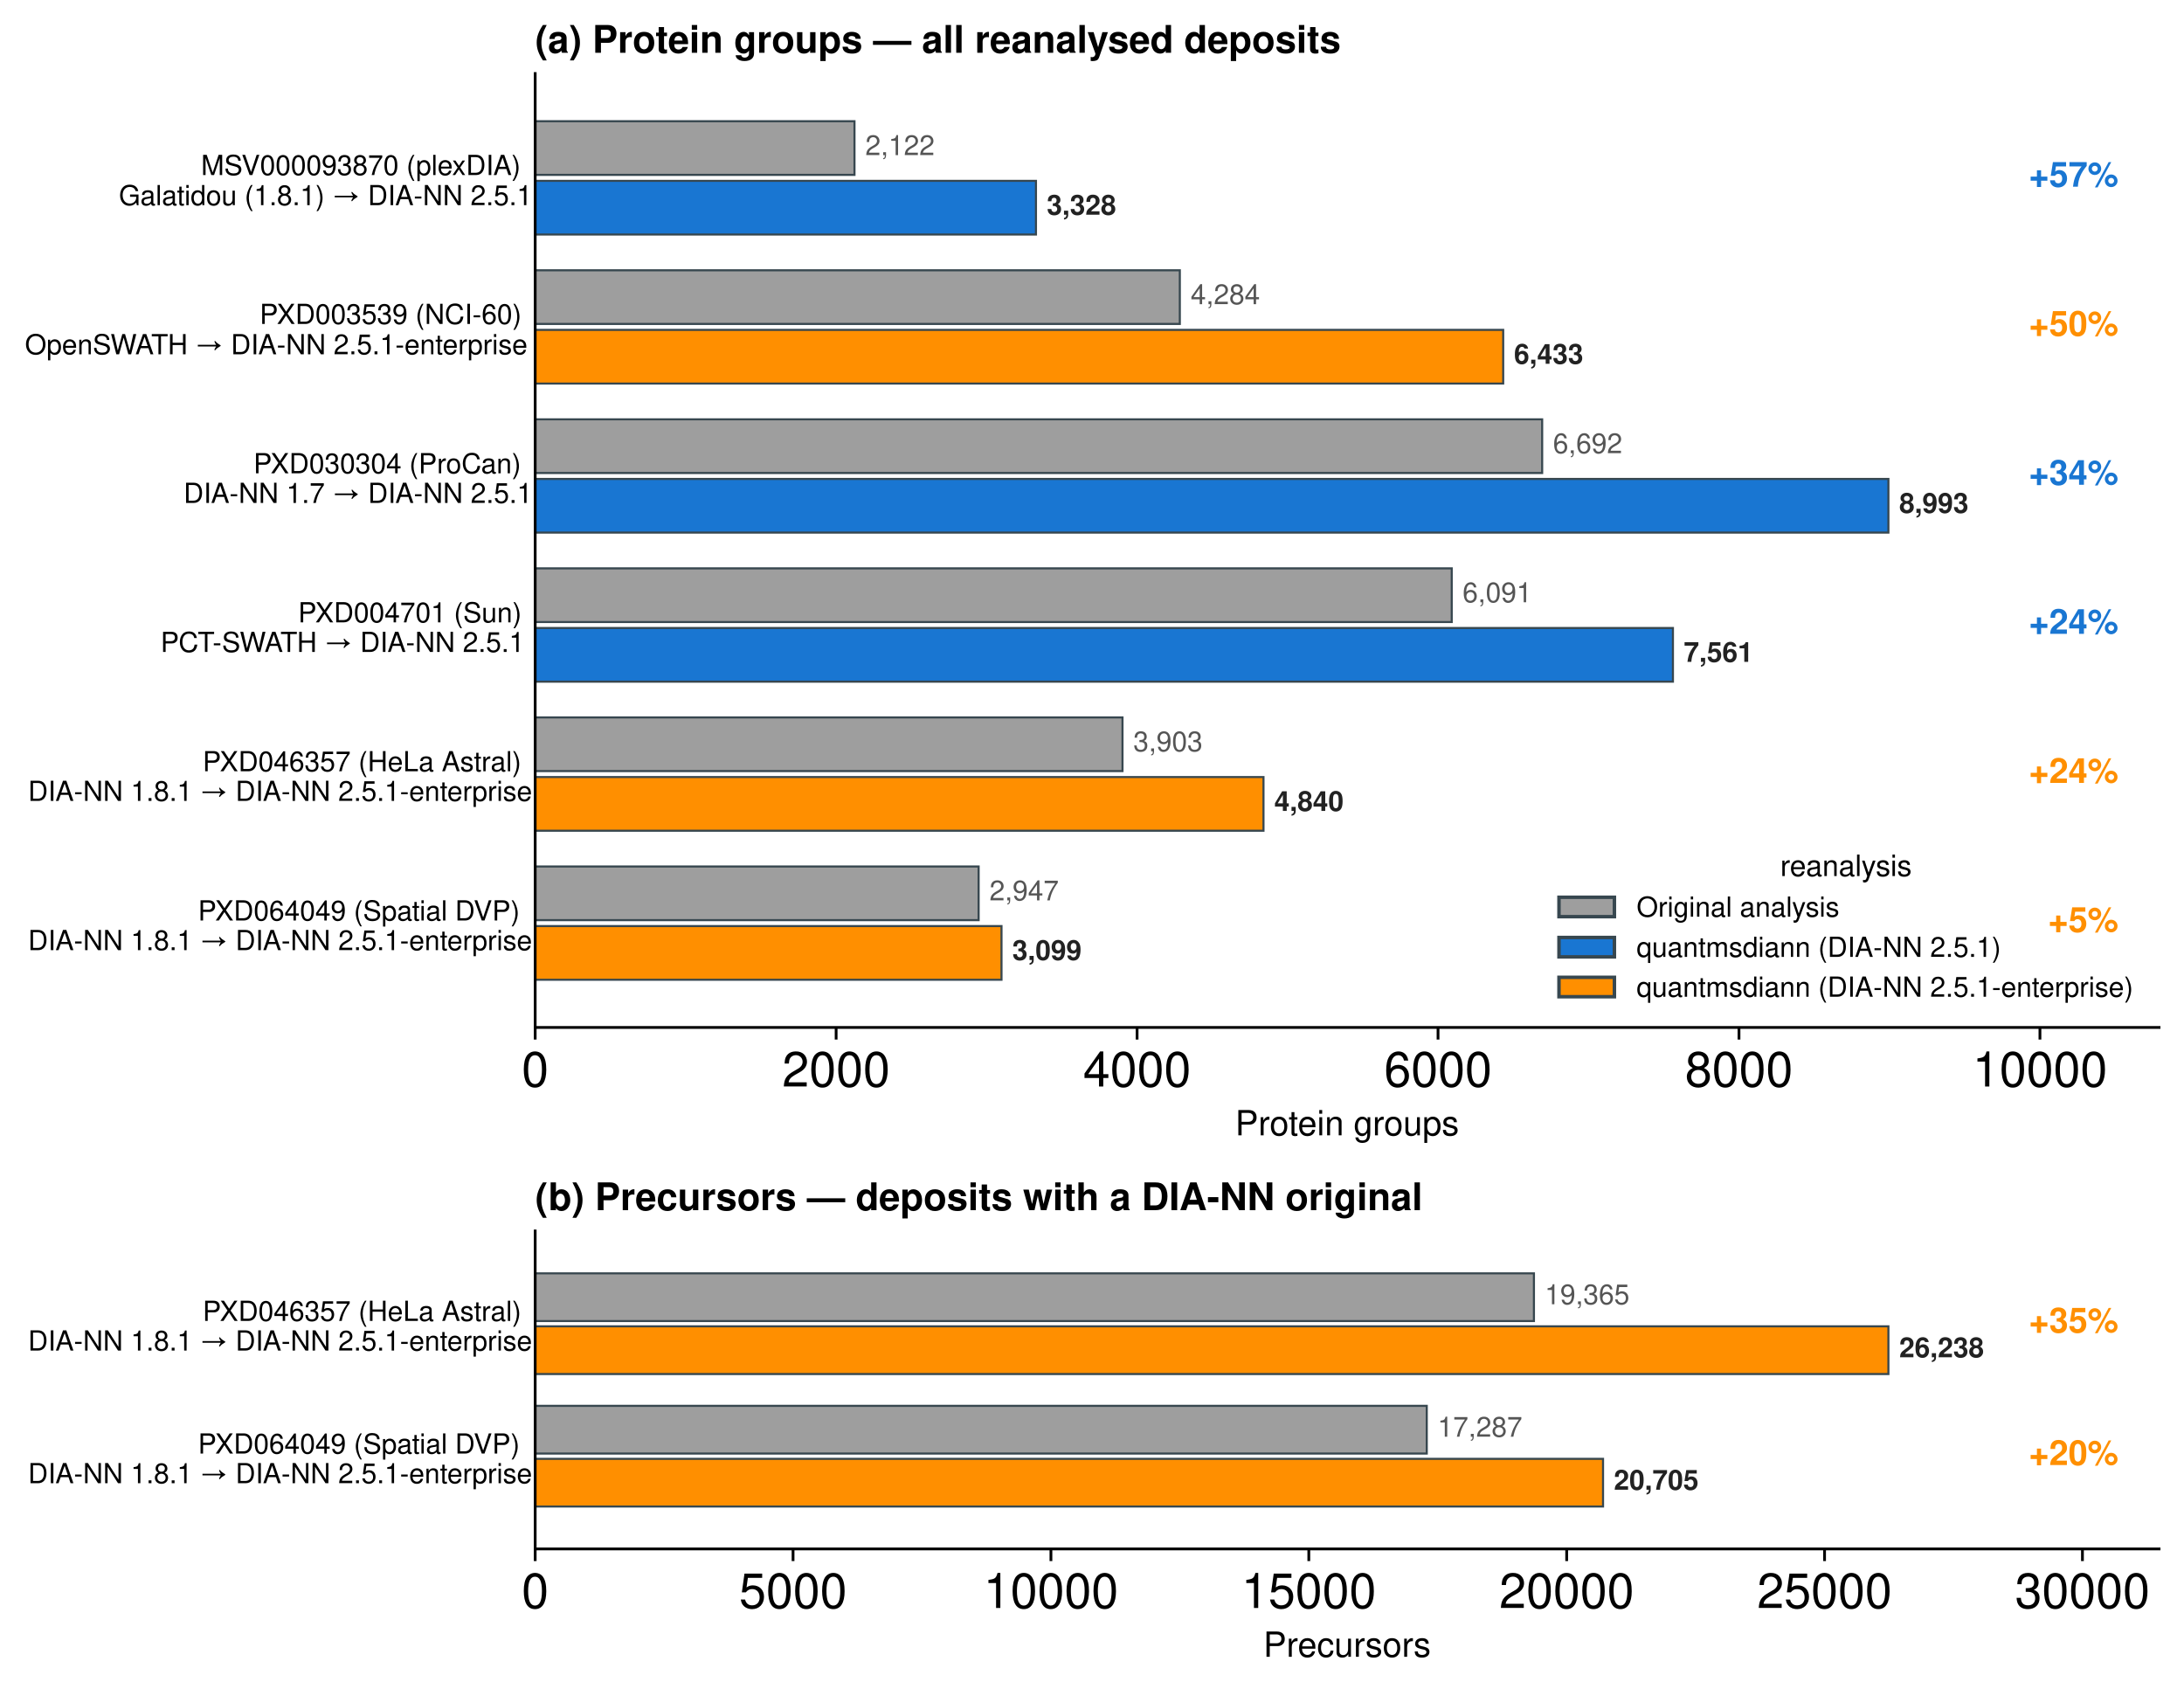
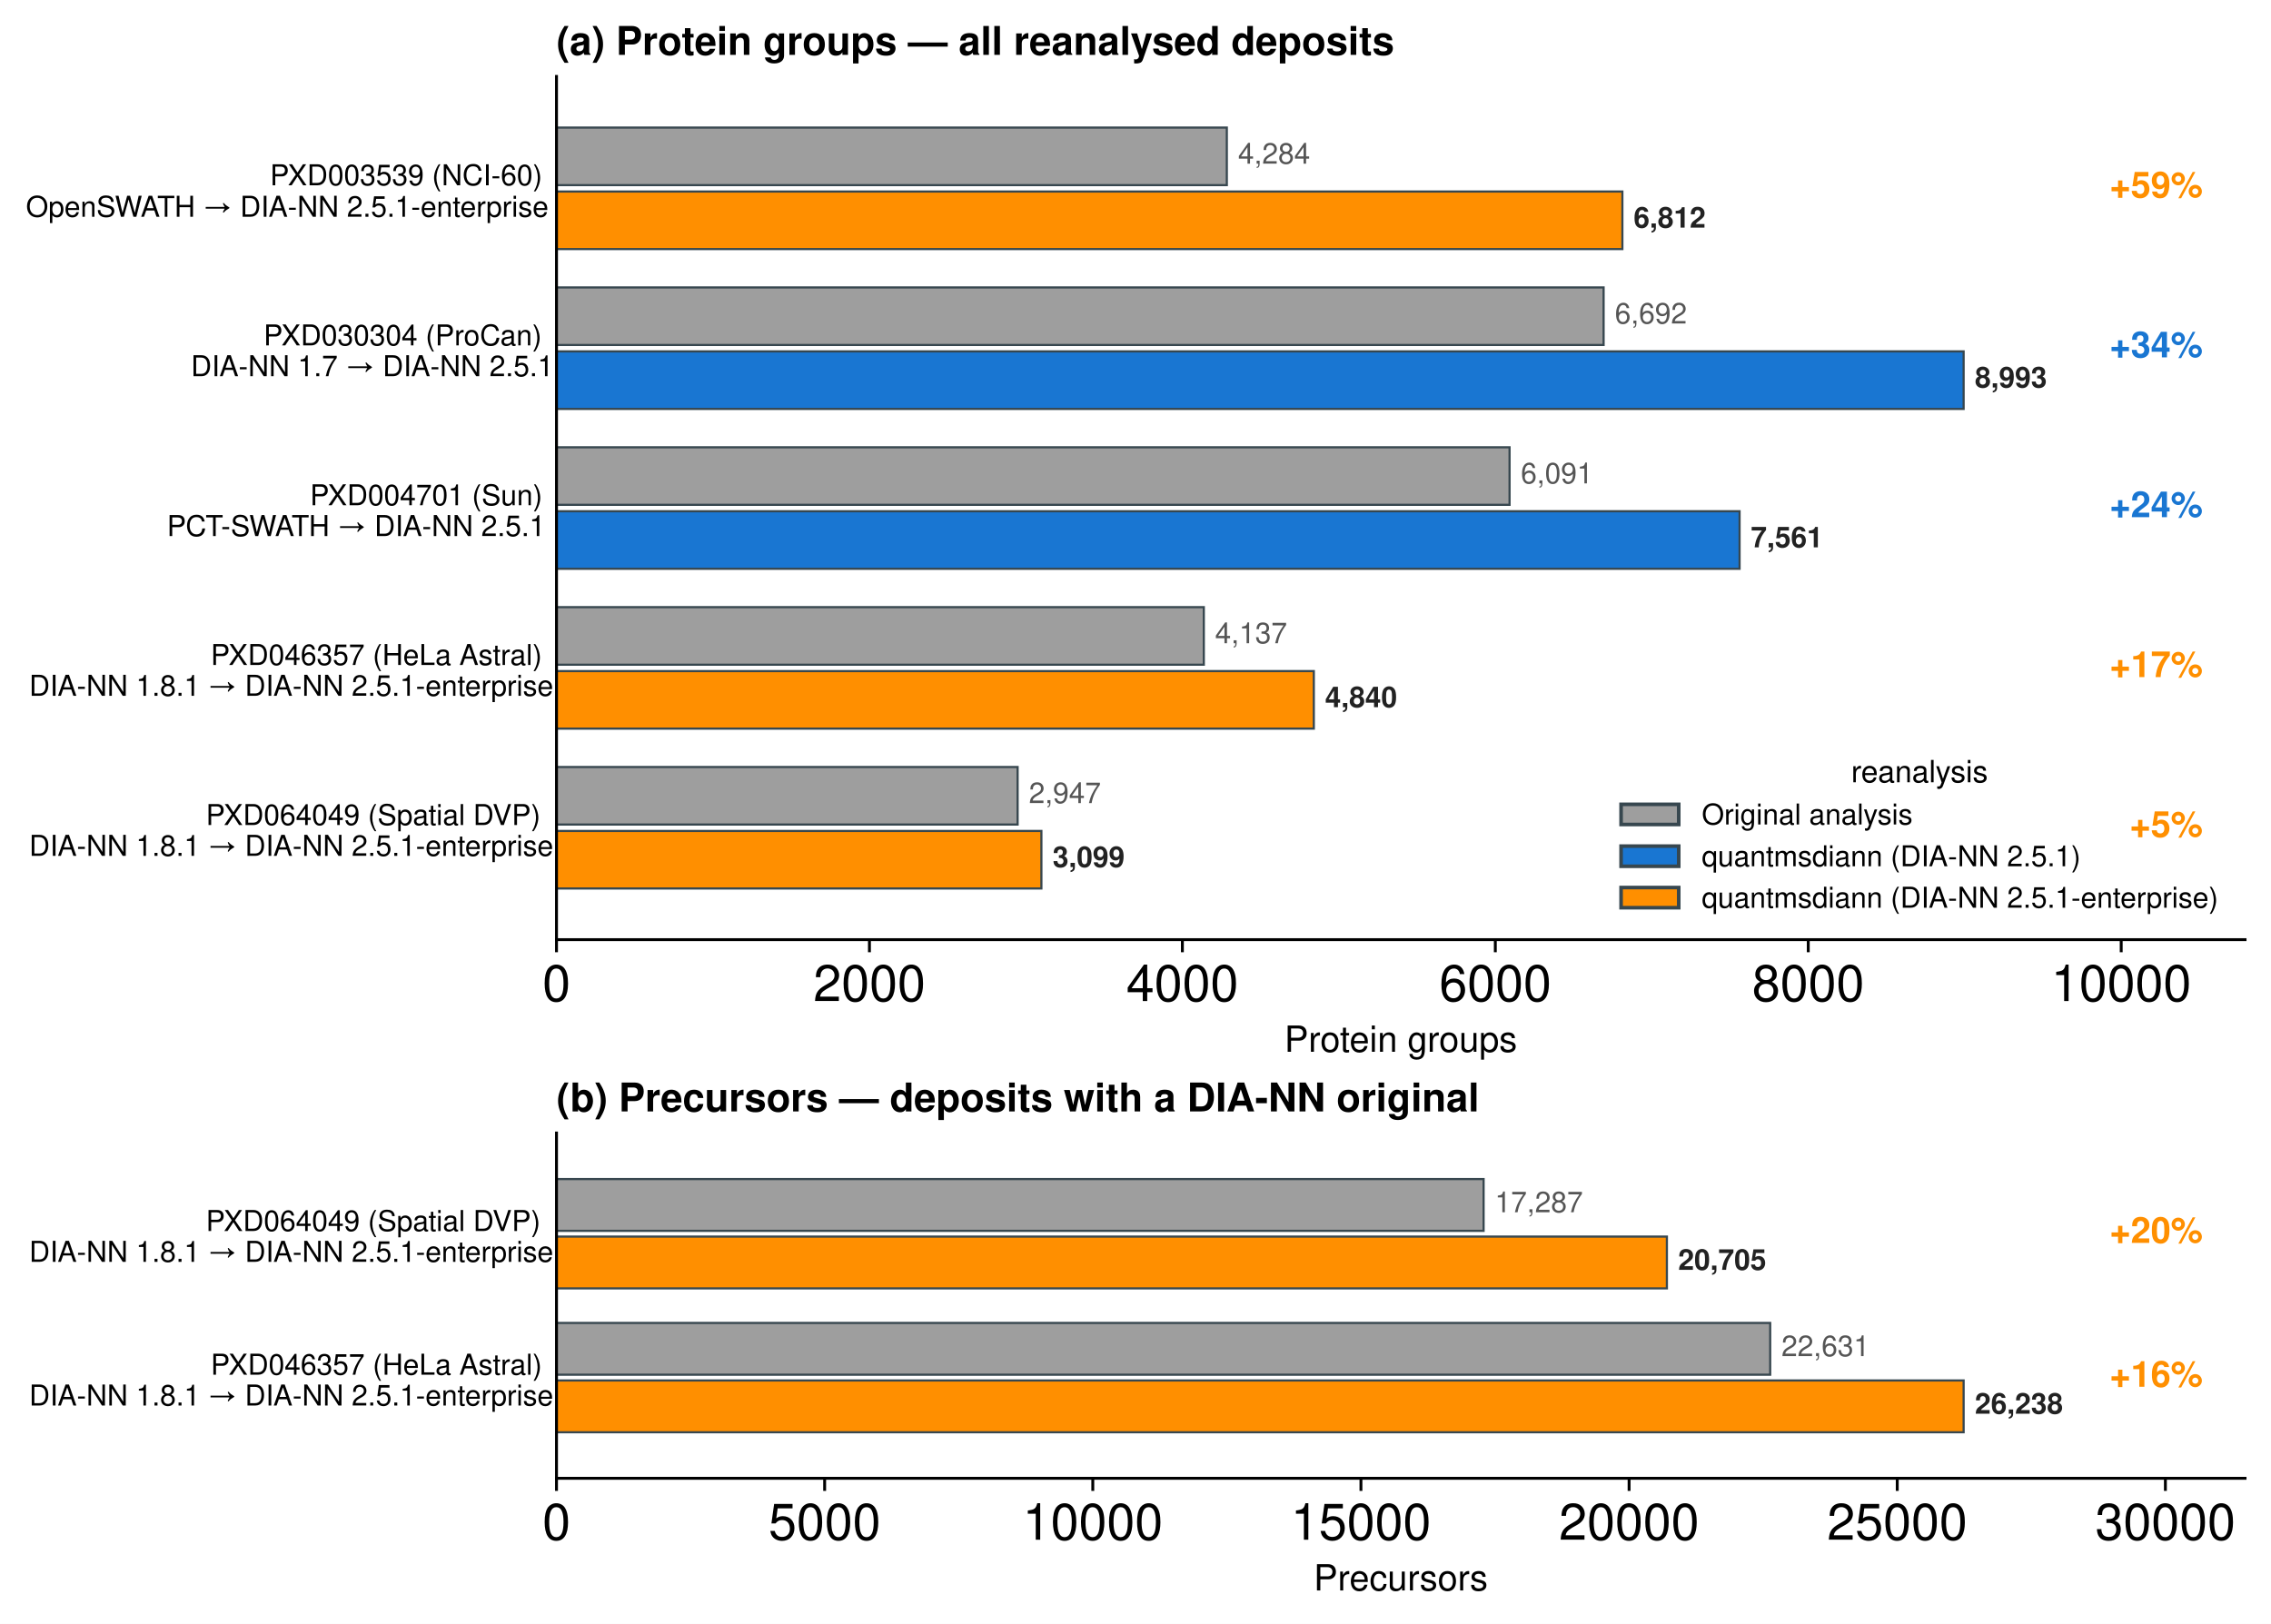
- <svg xmlns="http://www.w3.org/2000/svg" xmlns:xlink="http://www.w3.org/1999/xlink" width="630.395pt" height="487.418pt" viewBox="0 0 630.395 487.418" version="1.1">
+ <svg xmlns="http://www.w3.org/2000/svg" xmlns:xlink="http://www.w3.org/1999/xlink" width="630.395pt" height="450.827pt" viewBox="0 0 630.395 450.827" version="1.1">
  <defs>
    <style type="text/css">*{stroke-linejoin: round; stroke-linecap: butt}</style>
  </defs>
  <g id="figure_1">
    <g id="patch_1">
-       <path d="M 0 487.418  L 630.395 487.418  L 630.395 0  L 0 0  z " style="fill: #ffffff" />
+       <path d="M 0 450.827  L 630.395 450.827  L 630.395 0  L 0 0  z " style="fill: #ffffff" />
    </g>
    <g id="axes_1">
      <g id="patch_2">
-         <path d="M 154.475 296.508  L 623.195 296.508  L 623.195 21.22  L 154.475 21.22  z " style="fill: #ffffff" />
+         <path d="M 154.475 260.868  L 623.195 260.868  L 623.195 21.22  L 154.475 21.22  z " style="fill: #ffffff" />
      </g>
      <g id="matplotlib.axis_1">
        <g id="xtick_1">
          <g id="line2d_1">
            <defs>
-               <path id="m6a9d96b17f" d="M 0 0  L 0 3.5  " style="stroke: #000000; stroke-width: 0.8" />
+               <path id="m97f3259c94" d="M 0 0  L 0 3.5  " style="stroke: #000000; stroke-width: 0.8" />
            </defs>
            <g>
-               <use xlink:href="#m6a9d96b17f" x="154.475" y="296.508" style="stroke: #000000; stroke-width: 0.8" />
+               <use xlink:href="#m97f3259c94" x="154.475" y="260.868" style="stroke: #000000; stroke-width: 0.8" />
            </g>
          </g>
          <g id="text_1">
-             <text style="font-size: 14px; font-family: 'Helvetica', 'Arial', 'DejaVu Sans', sans-serif; text-anchor: middle" x="154.475" y="313.551" transform="rotate(-0 154.475 313.5508)">0</text>
+             <text style="font-size: 14px; font-family: 'Helvetica', 'Arial', 'DejaVu Sans', sans-serif; text-anchor: middle" x="154.475" y="277.911" transform="rotate(-0 154.475 277.9108)">0</text>
          </g>
        </g>
        <g id="xtick_2">
          <g id="line2d_2">
            <g>
-               <use xlink:href="#m6a9d96b17f" x="241.343" y="296.508" style="stroke: #000000; stroke-width: 0.8" />
+               <use xlink:href="#m97f3259c94" x="241.343" y="260.868" style="stroke: #000000; stroke-width: 0.8" />
            </g>
          </g>
          <g id="text_2">
-             <text style="font-size: 14px; font-family: 'Helvetica', 'Arial', 'DejaVu Sans', sans-serif; text-anchor: middle" x="241.343" y="313.551" transform="rotate(-0 241.3426 313.5508)">2000</text>
+             <text style="font-size: 14px; font-family: 'Helvetica', 'Arial', 'DejaVu Sans', sans-serif; text-anchor: middle" x="241.343" y="277.911" transform="rotate(-0 241.3426 277.9108)">2000</text>
          </g>
        </g>
        <g id="xtick_3">
          <g id="line2d_3">
            <g>
-               <use xlink:href="#m6a9d96b17f" x="328.21" y="296.508" style="stroke: #000000; stroke-width: 0.8" />
+               <use xlink:href="#m97f3259c94" x="328.21" y="260.868" style="stroke: #000000; stroke-width: 0.8" />
            </g>
          </g>
          <g id="text_3">
-             <text style="font-size: 14px; font-family: 'Helvetica', 'Arial', 'DejaVu Sans', sans-serif; text-anchor: middle" x="328.21" y="313.551" transform="rotate(-0 328.2101 313.5508)">4000</text>
+             <text style="font-size: 14px; font-family: 'Helvetica', 'Arial', 'DejaVu Sans', sans-serif; text-anchor: middle" x="328.21" y="277.911" transform="rotate(-0 328.2101 277.9108)">4000</text>
          </g>
        </g>
        <g id="xtick_4">
          <g id="line2d_4">
            <g>
-               <use xlink:href="#m6a9d96b17f" x="415.078" y="296.508" style="stroke: #000000; stroke-width: 0.8" />
+               <use xlink:href="#m97f3259c94" x="415.078" y="260.868" style="stroke: #000000; stroke-width: 0.8" />
            </g>
          </g>
          <g id="text_4">
-             <text style="font-size: 14px; font-family: 'Helvetica', 'Arial', 'DejaVu Sans', sans-serif; text-anchor: middle" x="415.078" y="313.551" transform="rotate(-0 415.0777 313.5508)">6000</text>
+             <text style="font-size: 14px; font-family: 'Helvetica', 'Arial', 'DejaVu Sans', sans-serif; text-anchor: middle" x="415.078" y="277.911" transform="rotate(-0 415.0777 277.9108)">6000</text>
          </g>
        </g>
        <g id="xtick_5">
          <g id="line2d_5">
            <g>
-               <use xlink:href="#m6a9d96b17f" x="501.945" y="296.508" style="stroke: #000000; stroke-width: 0.8" />
+               <use xlink:href="#m97f3259c94" x="501.945" y="260.868" style="stroke: #000000; stroke-width: 0.8" />
            </g>
          </g>
          <g id="text_5">
-             <text style="font-size: 14px; font-family: 'Helvetica', 'Arial', 'DejaVu Sans', sans-serif; text-anchor: middle" x="501.945" y="313.551" transform="rotate(-0 501.9453 313.5508)">8000</text>
+             <text style="font-size: 14px; font-family: 'Helvetica', 'Arial', 'DejaVu Sans', sans-serif; text-anchor: middle" x="501.945" y="277.911" transform="rotate(-0 501.9453 277.9108)">8000</text>
          </g>
        </g>
        <g id="xtick_6">
          <g id="line2d_6">
            <g>
-               <use xlink:href="#m6a9d96b17f" x="588.813" y="296.508" style="stroke: #000000; stroke-width: 0.8" />
+               <use xlink:href="#m97f3259c94" x="588.813" y="260.868" style="stroke: #000000; stroke-width: 0.8" />
            </g>
          </g>
          <g id="text_6">
-             <text style="font-size: 14px; font-family: 'Helvetica', 'Arial', 'DejaVu Sans', sans-serif; text-anchor: middle" x="588.813" y="313.551" transform="rotate(-0 588.8128 313.5508)">10000</text>
+             <text style="font-size: 14px; font-family: 'Helvetica', 'Arial', 'DejaVu Sans', sans-serif; text-anchor: middle" x="588.813" y="277.911" transform="rotate(-0 588.8128 277.9108)">10000</text>
          </g>
        </g>
        <g id="text_7">
-           <text style="font-size: 10px; font-family: 'Helvetica', 'Arial', 'DejaVu Sans', sans-serif; text-anchor: middle" x="388.835" y="327.642" transform="rotate(-0 388.835 327.6423)">Protein groups</text>
+           <text style="font-size: 10px; font-family: 'Helvetica', 'Arial', 'DejaVu Sans', sans-serif; text-anchor: middle" x="388.835" y="292.002" transform="rotate(-0 388.835 292.0023)">Protein groups</text>
        </g>
      </g>
      <g id="matplotlib.axis_2">
        <g id="ytick_1">
          <g id="line2d_7" />
          <g id="text_8">
-             <text style="font-size: 8px; font-family: 'Helvetica', 'Arial', 'DejaVu Sans', sans-serif" transform="translate(57.15 265.6427)">PXD064049 (Spatial DVP)</text>
-             <text style="font-size: 8px; font-family: 'Helvetica', 'Arial', 'DejaVu Sans', sans-serif" transform="translate(8.0875 274.1967)">DIA-NN 1.8.1 → DIA-NN 2.5.1-enterprise</text>
+             <text style="font-size: 8px; font-family: 'Helvetica', 'Arial', 'DejaVu Sans', sans-serif" transform="translate(57.15 229.0468)">PXD064049 (Spatial DVP)</text>
+             <text style="font-size: 8px; font-family: 'Helvetica', 'Arial', 'DejaVu Sans', sans-serif" transform="translate(8.0875 237.6008)">DIA-NN 1.8.1 → DIA-NN 2.5.1-enterprise</text>
          </g>
        </g>
        <g id="ytick_2">
          <g id="line2d_8" />
          <g id="text_9">
-             <text style="font-size: 8px; font-family: 'Helvetica', 'Arial', 'DejaVu Sans', sans-serif" transform="translate(58.4875 222.5801)">PXD046357 (HeLa Astral)</text>
-             <text style="font-size: 8px; font-family: 'Helvetica', 'Arial', 'DejaVu Sans', sans-serif" transform="translate(8.0875 231.1341)">DIA-NN 1.8.1 → DIA-NN 2.5.1-enterprise</text>
+             <text style="font-size: 8px; font-family: 'Helvetica', 'Arial', 'DejaVu Sans', sans-serif" transform="translate(58.4875 184.6188)">PXD046357 (HeLa Astral)</text>
+             <text style="font-size: 8px; font-family: 'Helvetica', 'Arial', 'DejaVu Sans', sans-serif" transform="translate(8.0875 193.1728)">DIA-NN 1.8.1 → DIA-NN 2.5.1-enterprise</text>
          </g>
        </g>
        <g id="ytick_3">
          <g id="line2d_9" />
          <g id="text_10">
-             <text style="font-size: 8px; font-family: 'Helvetica', 'Arial', 'DejaVu Sans', sans-serif" transform="translate(86.04875 179.5976)">PXD004701 (Sun)</text>
-             <text style="font-size: 8px; font-family: 'Helvetica', 'Arial', 'DejaVu Sans', sans-serif" transform="translate(46.34 188.1516)">PCT-SWATH → DIA-NN 2.5.1</text>
+             <text style="font-size: 8px; font-family: 'Helvetica', 'Arial', 'DejaVu Sans', sans-serif" transform="translate(86.04875 140.2707)">PXD004701 (Sun)</text>
+             <text style="font-size: 8px; font-family: 'Helvetica', 'Arial', 'DejaVu Sans', sans-serif" transform="translate(46.34 148.8247)">PCT-SWATH → DIA-NN 2.5.1</text>
          </g>
        </g>
        <g id="ytick_4">
          <g id="line2d_10" />
          <g id="text_11">
-             <text style="font-size: 8px; font-family: 'Helvetica', 'Arial', 'DejaVu Sans', sans-serif" transform="translate(73.15875 136.5838)">PXD030304 (ProCan)</text>
-             <text style="font-size: 8px; font-family: 'Helvetica', 'Arial', 'DejaVu Sans', sans-serif" transform="translate(52.99375 145.1378)">DIA-NN 1.7 → DIA-NN 2.5.1</text>
+             <text style="font-size: 8px; font-family: 'Helvetica', 'Arial', 'DejaVu Sans', sans-serif" transform="translate(73.15875 95.89139)">PXD030304 (ProCan)</text>
+             <text style="font-size: 8px; font-family: 'Helvetica', 'Arial', 'DejaVu Sans', sans-serif" transform="translate(52.99375 104.4454)">DIA-NN 1.7 → DIA-NN 2.5.1</text>
          </g>
        </g>
        <g id="ytick_5">
          <g id="line2d_11" />
          <g id="text_12">
-             <text style="font-size: 8px; font-family: 'Helvetica', 'Arial', 'DejaVu Sans', sans-serif" transform="translate(74.94375 93.49189)">PXD003539 (NCI-60)</text>
-             <text style="font-size: 8px; font-family: 'Helvetica', 'Arial', 'DejaVu Sans', sans-serif" transform="translate(7.2 102.2334)">OpenSWATH → DIA-NN 2.5.1-enterprise</text>
-           </g>
-         </g>
-         <g id="ytick_6">
-           <g id="line2d_12" />
-           <g id="text_13">
-             <text style="font-size: 8px; font-family: 'Helvetica', 'Arial', 'DejaVu Sans', sans-serif" transform="translate(58.03875 50.51309)">MSV000093870 (plexDIA)</text>
-             <text style="font-size: 8px; font-family: 'Helvetica', 'Arial', 'DejaVu Sans', sans-serif" transform="translate(34.30625 59.21259)">Galatidou (1.8.1) → DIA-NN 2.5.1</text>
+             <text style="font-size: 8px; font-family: 'Helvetica', 'Arial', 'DejaVu Sans', sans-serif" transform="translate(74.94375 51.43395)">PXD003539 (NCI-60)</text>
+             <text style="font-size: 8px; font-family: 'Helvetica', 'Arial', 'DejaVu Sans', sans-serif" transform="translate(7.2 60.17545)">OpenSWATH → DIA-NN 2.5.1-enterprise</text>
          </g>
        </g>
      </g>
      <g id="patch_3">
-         <path d="M 154.475 265.538  L 282.474 265.538  L 282.474 250.053  L 154.475 250.053  z " clip-path="url(#pb4b5a4ed9a)" style="fill: #9e9e9e; stroke: #37474f; stroke-width: 0.6; stroke-linejoin: miter" />
+         <path d="M 154.475 228.915  L 282.474 228.915  L 282.474 212.938  L 154.475 212.938  z " clip-path="url(#pdb7b5ddcca)" style="fill: #9e9e9e; stroke: #37474f; stroke-width: 0.6; stroke-linejoin: miter" />
      </g>
      <g id="patch_4">
-         <path d="M 154.475 282.744  L 289.076 282.744  L 289.076 267.259  L 154.475 267.259  z " clip-path="url(#pb4b5a4ed9a)" style="fill: #ff8f00; stroke: #37474f; stroke-width: 0.6; stroke-linejoin: miter" />
+         <path d="M 154.475 246.667  L 289.076 246.667  L 289.076 230.69  L 154.475 230.69  z " clip-path="url(#pdb7b5ddcca)" style="fill: #ff8f00; stroke: #37474f; stroke-width: 0.6; stroke-linejoin: miter" />
      </g>
      <g id="patch_5">
-         <path d="M 154.475 222.524  L 323.997 222.524  L 323.997 207.039  L 154.475 207.039  z " clip-path="url(#pb4b5a4ed9a)" style="fill: #9e9e9e; stroke: #37474f; stroke-width: 0.6; stroke-linejoin: miter" />
+         <path d="M 154.475 184.536  L 334.161 184.536  L 334.161 168.559  L 154.475 168.559  z " clip-path="url(#pdb7b5ddcca)" style="fill: #9e9e9e; stroke: #37474f; stroke-width: 0.6; stroke-linejoin: miter" />
      </g>
      <g id="patch_6">
-         <path d="M 154.475 239.73  L 364.695 239.73  L 364.695 224.245  L 154.475 224.245  z " clip-path="url(#pb4b5a4ed9a)" style="fill: #ff8f00; stroke: #37474f; stroke-width: 0.6; stroke-linejoin: miter" />
+         <path d="M 154.475 202.287  L 364.695 202.287  L 364.695 186.311  L 154.475 186.311  z " clip-path="url(#pdb7b5ddcca)" style="fill: #ff8f00; stroke: #37474f; stroke-width: 0.6; stroke-linejoin: miter" />
      </g>
      <g id="patch_7">
-         <path d="M 154.475 179.51  L 419.03 179.51  L 419.03 164.025  L 154.475 164.025  z " clip-path="url(#pb4b5a4ed9a)" style="fill: #9e9e9e; stroke: #37474f; stroke-width: 0.6; stroke-linejoin: miter" />
+         <path d="M 154.475 140.156  L 419.03 140.156  L 419.03 124.18  L 154.475 124.18  z " clip-path="url(#pdb7b5ddcca)" style="fill: #9e9e9e; stroke: #37474f; stroke-width: 0.6; stroke-linejoin: miter" />
      </g>
      <g id="patch_8">
-         <path d="M 154.475 196.716  L 482.878 196.716  L 482.878 181.231  L 154.475 181.231  z " clip-path="url(#pb4b5a4ed9a)" style="fill: #1976d2; stroke: #37474f; stroke-width: 0.6; stroke-linejoin: miter" />
+         <path d="M 154.475 157.908  L 482.878 157.908  L 482.878 141.931  L 154.475 141.931  z " clip-path="url(#pdb7b5ddcca)" style="fill: #1976d2; stroke: #37474f; stroke-width: 0.6; stroke-linejoin: miter" />
      </g>
      <g id="patch_9">
-         <path d="M 154.475 136.497  L 445.134 136.497  L 445.134 121.012  L 154.475 121.012  z " clip-path="url(#pb4b5a4ed9a)" style="fill: #9e9e9e; stroke: #37474f; stroke-width: 0.6; stroke-linejoin: miter" />
+         <path d="M 154.475 95.777  L 445.134 95.777  L 445.134 79.8  L 154.475 79.8  z " clip-path="url(#pdb7b5ddcca)" style="fill: #9e9e9e; stroke: #37474f; stroke-width: 0.6; stroke-linejoin: miter" />
      </g>
      <g id="patch_10">
-         <path d="M 154.475 153.702  L 545.075 153.702  L 545.075 138.217  L 154.475 138.217  z " clip-path="url(#pb4b5a4ed9a)" style="fill: #1976d2; stroke: #37474f; stroke-width: 0.6; stroke-linejoin: miter" />
+         <path d="M 154.475 113.529  L 545.075 113.529  L 545.075 97.552  L 154.475 97.552  z " clip-path="url(#pdb7b5ddcca)" style="fill: #1976d2; stroke: #37474f; stroke-width: 0.6; stroke-linejoin: miter" />
      </g>
      <g id="patch_11">
-         <path d="M 154.475 93.483  L 340.545 93.483  L 340.545 77.998  L 154.475 77.998  z " clip-path="url(#pb4b5a4ed9a)" style="fill: #9e9e9e; stroke: #37474f; stroke-width: 0.6; stroke-linejoin: miter" />
+         <path d="M 154.475 51.398  L 340.545 51.398  L 340.545 35.421  L 154.475 35.421  z " clip-path="url(#pdb7b5ddcca)" style="fill: #9e9e9e; stroke: #37474f; stroke-width: 0.6; stroke-linejoin: miter" />
      </g>
      <g id="patch_12">
-         <path d="M 154.475 110.688  L 433.885 110.688  L 433.885 95.203  L 154.475 95.203  z " clip-path="url(#pb4b5a4ed9a)" style="fill: #ff8f00; stroke: #37474f; stroke-width: 0.6; stroke-linejoin: miter" />
+         <path d="M 154.475 69.149  L 450.346 69.149  L 450.346 53.173  L 154.475 53.173  z " clip-path="url(#pdb7b5ddcca)" style="fill: #ff8f00; stroke: #37474f; stroke-width: 0.6; stroke-linejoin: miter" />
      </g>
      <g id="patch_13">
-         <path d="M 154.475 50.469  L 246.641 50.469  L 246.641 34.984  L 154.475 34.984  z " clip-path="url(#pb4b5a4ed9a)" style="fill: #9e9e9e; stroke: #37474f; stroke-width: 0.6; stroke-linejoin: miter" />
+         <path d="M 154.475 260.868  L 154.475 21.22  " style="fill: none; stroke: #000000; stroke-width: 0.8; stroke-linejoin: miter; stroke-linecap: square" />
      </g>
      <g id="patch_14">
-         <path d="M 154.475 67.675  L 299.023 67.675  L 299.023 52.19  L 154.475 52.19  z " clip-path="url(#pb4b5a4ed9a)" style="fill: #1976d2; stroke: #37474f; stroke-width: 0.6; stroke-linejoin: miter" />
-       </g>
-       <g id="patch_15">
-         <path d="M 154.475 296.508  L 154.475 21.22  " style="fill: none; stroke: #000000; stroke-width: 0.8; stroke-linejoin: miter; stroke-linecap: square" />
-       </g>
-       <g id="patch_16">
-         <path d="M 154.475 296.508  L 623.195 296.508  " style="fill: none; stroke: #000000; stroke-width: 0.8; stroke-linejoin: miter; stroke-linecap: square" />
+         <path d="M 154.475 260.868  L 623.195 260.868  " style="fill: none; stroke: #000000; stroke-width: 0.8; stroke-linejoin: miter; stroke-linecap: square" />
+       </g>
+       <g id="text_13">
+         <text style="font-size: 8px; font-family: 'Helvetica', 'Arial', 'DejaVu Sans', sans-serif; text-anchor: start; fill: #555555" x="285.599" y="222.962" transform="rotate(-0 285.5992 222.9622)">2,947</text>
      </g>
      <g id="text_14">
-         <text style="font-size: 8px; font-family: 'Helvetica', 'Arial', 'DejaVu Sans', sans-serif; text-anchor: start; fill: #555555" x="285.599" y="259.831" transform="rotate(-0 285.5992 259.8312)">2,947</text>
+         <text style="font-weight: 700; font-size: 8px; font-family: 'Helvetica', 'Arial', 'DejaVu Sans', sans-serif; text-anchor: start; fill: #222222" x="292.201" y="240.714" transform="rotate(-0 292.2011 240.7139)">3,099</text>
      </g>
      <g id="text_15">
-         <text style="font-weight: 700; font-size: 8px; font-family: 'Helvetica', 'Arial', 'DejaVu Sans', sans-serif; text-anchor: start; fill: #222222" x="292.201" y="277.037" transform="rotate(-0 292.2011 277.0367)">3,099</text>
+         <text style="font-weight: 700; font-size: 10px; font-family: 'Helvetica', 'Arial', 'DejaVu Sans', sans-serif; text-anchor: end; fill: #ff8f00" x="611.477" y="232.347" transform="rotate(-0 611.477 232.347)">+5%</text>
      </g>
      <g id="text_16">
-         <text style="font-weight: 700; font-size: 10px; font-family: 'Helvetica', 'Arial', 'DejaVu Sans', sans-serif; text-anchor: end; fill: #ff8f00" x="611.477" y="268.943" transform="rotate(-0 611.477 268.9428)">+5%</text>
+         <text style="font-size: 8px; font-family: 'Helvetica', 'Arial', 'DejaVu Sans', sans-serif; text-anchor: start; fill: #555555" x="337.285" y="178.583" transform="rotate(-0 337.2854 178.5829)">4,137</text>
      </g>
      <g id="text_17">
-         <text style="font-size: 8px; font-family: 'Helvetica', 'Arial', 'DejaVu Sans', sans-serif; text-anchor: start; fill: #555555" x="327.122" y="216.817" transform="rotate(-0 327.1218 216.8174)">3,903</text>
+         <text style="font-weight: 700; font-size: 8px; font-family: 'Helvetica', 'Arial', 'DejaVu Sans', sans-serif; text-anchor: start; fill: #222222" x="367.819" y="196.335" transform="rotate(-0 367.8193 196.3346)">4,840</text>
      </g>
      <g id="text_18">
-         <text style="font-weight: 700; font-size: 8px; font-family: 'Helvetica', 'Arial', 'DejaVu Sans', sans-serif; text-anchor: start; fill: #222222" x="367.819" y="234.023" transform="rotate(-0 367.8193 234.0229)">4,840</text>
+         <text style="font-weight: 700; font-size: 10px; font-family: 'Helvetica', 'Arial', 'DejaVu Sans', sans-serif; text-anchor: end; fill: #ff8f00" x="611.477" y="187.968" transform="rotate(-0 611.477 187.9677)">+17%</text>
      </g>
      <g id="text_19">
-         <text style="font-weight: 700; font-size: 10px; font-family: 'Helvetica', 'Arial', 'DejaVu Sans', sans-serif; text-anchor: end; fill: #ff8f00" x="611.477" y="225.929" transform="rotate(-0 611.477 225.929)">+24%</text>
+         <text style="font-size: 8px; font-family: 'Helvetica', 'Arial', 'DejaVu Sans', sans-serif; text-anchor: start; fill: #555555" x="422.155" y="134.204" transform="rotate(-0 422.155 134.2036)">6,091</text>
      </g>
      <g id="text_20">
-         <text style="font-size: 8px; font-family: 'Helvetica', 'Arial', 'DejaVu Sans', sans-serif; text-anchor: start; fill: #555555" x="422.155" y="173.804" transform="rotate(-0 422.155 173.8036)">6,091</text>
+         <text style="font-weight: 700; font-size: 8px; font-family: 'Helvetica', 'Arial', 'DejaVu Sans', sans-serif; text-anchor: start; fill: #222222" x="486.003" y="151.955" transform="rotate(-0 486.0026 151.9553)">7,561</text>
      </g>
      <g id="text_21">
-         <text style="font-weight: 700; font-size: 8px; font-family: 'Helvetica', 'Arial', 'DejaVu Sans', sans-serif; text-anchor: start; fill: #222222" x="486.003" y="191.009" transform="rotate(-0 486.0026 191.0091)">7,561</text>
+         <text style="font-weight: 700; font-size: 10px; font-family: 'Helvetica', 'Arial', 'DejaVu Sans', sans-serif; text-anchor: end; fill: #1976d2" x="611.477" y="143.588" transform="rotate(-0 611.477 143.5884)">+24%</text>
      </g>
      <g id="text_22">
-         <text style="font-weight: 700; font-size: 10px; font-family: 'Helvetica', 'Arial', 'DejaVu Sans', sans-serif; text-anchor: end; fill: #1976d2" x="611.477" y="182.915" transform="rotate(-0 611.477 182.9153)">+24%</text>
+         <text style="font-size: 8px; font-family: 'Helvetica', 'Arial', 'DejaVu Sans', sans-serif; text-anchor: start; fill: #555555" x="448.259" y="89.824" transform="rotate(-0 448.2587 89.82428)">6,692</text>
      </g>
      <g id="text_23">
-         <text style="font-size: 8px; font-family: 'Helvetica', 'Arial', 'DejaVu Sans', sans-serif; text-anchor: start; fill: #555555" x="448.259" y="130.79" transform="rotate(-0 448.2587 130.7898)">6,692</text>
+         <text style="font-weight: 700; font-size: 8px; font-family: 'Helvetica', 'Arial', 'DejaVu Sans', sans-serif; text-anchor: start; fill: #222222" x="548.2" y="107.576" transform="rotate(-0 548.1998 107.576)">8,993</text>
      </g>
      <g id="text_24">
-         <text style="font-weight: 700; font-size: 8px; font-family: 'Helvetica', 'Arial', 'DejaVu Sans', sans-serif; text-anchor: start; fill: #222222" x="548.2" y="147.995" transform="rotate(-0 548.1998 147.9953)">8,993</text>
+         <text style="font-weight: 700; font-size: 10px; font-family: 'Helvetica', 'Arial', 'DejaVu Sans', sans-serif; text-anchor: end; fill: #1976d2" x="611.477" y="99.209" transform="rotate(-0 611.477 99.20905)">+34%</text>
      </g>
      <g id="text_25">
-         <text style="font-weight: 700; font-size: 10px; font-family: 'Helvetica', 'Arial', 'DejaVu Sans', sans-serif; text-anchor: end; fill: #1976d2" x="611.477" y="139.901" transform="rotate(-0 611.477 139.9015)">+34%</text>
+         <text style="font-size: 8px; font-family: 'Helvetica', 'Arial', 'DejaVu Sans', sans-serif; text-anchor: start; fill: #555555" x="343.67" y="45.445" transform="rotate(-0 343.6701 45.44497)">4,284</text>
      </g>
      <g id="text_26">
-         <text style="font-size: 8px; font-family: 'Helvetica', 'Arial', 'DejaVu Sans', sans-serif; text-anchor: start; fill: #555555" x="343.67" y="87.776" transform="rotate(-0 343.6701 87.776)">4,284</text>
+         <text style="font-weight: 700; font-size: 8px; font-family: 'Helvetica', 'Arial', 'DejaVu Sans', sans-serif; text-anchor: start; fill: #222222" x="453.471" y="63.197" transform="rotate(-0 453.4707 63.19669)">6,812</text>
      </g>
      <g id="text_27">
-         <text style="font-weight: 700; font-size: 8px; font-family: 'Helvetica', 'Arial', 'DejaVu Sans', sans-serif; text-anchor: start; fill: #222222" x="437.009" y="104.982" transform="rotate(-0 437.0093 104.9815)">6,433</text>
+         <text style="font-weight: 700; font-size: 10px; font-family: 'Helvetica', 'Arial', 'DejaVu Sans', sans-serif; text-anchor: end; fill: #ff8f00" x="611.477" y="54.83" transform="rotate(-0 611.477 54.82974)">+59%</text>
      </g>
      <g id="text_28">
-         <text style="font-weight: 700; font-size: 10px; font-family: 'Helvetica', 'Arial', 'DejaVu Sans', sans-serif; text-anchor: end; fill: #ff8f00" x="611.477" y="96.888" transform="rotate(-0 611.477 96.88767)">+50%</text>
-       </g>
-       <g id="text_29">
-         <text style="font-size: 8px; font-family: 'Helvetica', 'Arial', 'DejaVu Sans', sans-serif; text-anchor: start; fill: #555555" x="249.766" y="44.762" transform="rotate(-0 249.7663 44.76221)">2,122</text>
-       </g>
-       <g id="text_30">
-         <text style="font-weight: 700; font-size: 8px; font-family: 'Helvetica', 'Arial', 'DejaVu Sans', sans-serif; text-anchor: start; fill: #222222" x="302.147" y="61.968" transform="rotate(-0 302.1474 61.96773)">3,328</text>
-       </g>
-       <g id="text_31">
-         <text style="font-weight: 700; font-size: 10px; font-family: 'Helvetica', 'Arial', 'DejaVu Sans', sans-serif; text-anchor: end; fill: #1976d2" x="611.477" y="53.874" transform="rotate(-0 611.477 53.87387)">+57%</text>
-       </g>
-       <g id="text_32">
        <text style="font-weight: 700; font-size: 11px; font-family: 'Helvetica', 'Arial', 'DejaVu Sans', sans-serif; text-anchor: start" x="154.475" y="15.22" transform="rotate(-0 154.475 15.21969)">(a) Protein groups — all reanalysed deposits</text>
      </g>
      <g id="legend_1">
-         <g id="text_33">
-           <text style="font-size: 8.5px; font-family: 'Helvetica', 'Arial', 'DejaVu Sans', sans-serif; text-anchor: start" x="513.859" y="252.821" transform="rotate(-0 513.8589 252.8208)">reanalysis</text>
+         <g id="text_29">
+           <text style="font-size: 8.5px; font-family: 'Helvetica', 'Arial', 'DejaVu Sans', sans-serif; text-anchor: start" x="513.859" y="217.181" transform="rotate(-0 513.8589 217.1808)">reanalysis</text>
+         </g>
+         <g id="patch_15">
+           <path d="M 449.988 228.898  L 465.988 228.898  L 465.988 223.298  L 449.988 223.298  z " style="fill: #9e9e9e; stroke: #37474f; stroke-linejoin: miter" />
+         </g>
+         <g id="text_30">
+           <text style="font-size: 8px; font-family: 'Helvetica', 'Arial', 'DejaVu Sans', sans-serif; text-anchor: start" x="472.387" y="228.898" transform="rotate(-0 472.3875 228.898)">Original analysis</text>
+         </g>
+         <g id="patch_16">
+           <path d="M 449.988 240.5  L 465.988 240.5  L 465.988 234.9  L 449.988 234.9  z " style="fill: #1976d2; stroke: #37474f; stroke-linejoin: miter" />
+         </g>
+         <g id="text_31">
+           <text style="font-size: 8px; font-family: 'Helvetica', 'Arial', 'DejaVu Sans', sans-serif; text-anchor: start" x="472.387" y="240.5" transform="rotate(-0 472.3875 240.5005)">quantmsdiann (DIA-NN 2.5.1)</text>
        </g>
        <g id="patch_17">
-           <path d="M 449.988 264.538  L 465.988 264.538  L 465.988 258.938  L 449.988 258.938  z " style="fill: #9e9e9e; stroke: #37474f; stroke-linejoin: miter" />
-         </g>
-         <g id="text_34">
-           <text style="font-size: 8px; font-family: 'Helvetica', 'Arial', 'DejaVu Sans', sans-serif; text-anchor: start" x="472.387" y="264.538" transform="rotate(-0 472.3875 264.538)">Original analysis</text>
-         </g>
-         <g id="patch_18">
-           <path d="M 449.988 276.14  L 465.988 276.14  L 465.988 270.54  L 449.988 270.54  z " style="fill: #1976d2; stroke: #37474f; stroke-linejoin: miter" />
-         </g>
-         <g id="text_35">
-           <text style="font-size: 8px; font-family: 'Helvetica', 'Arial', 'DejaVu Sans', sans-serif; text-anchor: start" x="472.387" y="276.14" transform="rotate(-0 472.3875 276.1405)">quantmsdiann (DIA-NN 2.5.1)</text>
-         </g>
-         <g id="patch_19">
-           <path d="M 449.988 287.64  L 465.988 287.64  L 465.988 282.04  L 449.988 282.04  z " style="fill: #ff8f00; stroke: #37474f; stroke-linejoin: miter" />
-         </g>
-         <g id="text_36">
-           <text style="font-size: 8px; font-family: 'Helvetica', 'Arial', 'DejaVu Sans', sans-serif; text-anchor: start" x="472.387" y="287.64" transform="rotate(-0 472.3875 287.6405)">quantmsdiann (DIA-NN 2.5.1-enterprise)</text>
+           <path d="M 449.988 252  L 465.988 252  L 465.988 246.4  L 449.988 246.4  z " style="fill: #ff8f00; stroke: #37474f; stroke-linejoin: miter" />
+         </g>
+         <g id="text_32">
+           <text style="font-size: 8px; font-family: 'Helvetica', 'Arial', 'DejaVu Sans', sans-serif; text-anchor: start" x="472.387" y="252" transform="rotate(-0 472.3875 252.0005)">quantmsdiann (DIA-NN 2.5.1-enterprise)</text>
        </g>
      </g>
    </g>
    <g id="axes_2">
-       <g id="patch_20">
-         <path d="M 154.475 446.999  L 623.195 446.999  L 623.195 355.236  L 154.475 355.236  z " style="fill: #ffffff" />
+       <g id="patch_18">
+         <path d="M 154.475 410.408  L 623.195 410.408  L 623.195 314.549  L 154.475 314.549  z " style="fill: #ffffff" />
      </g>
      <g id="matplotlib.axis_3">
        <g id="xtick_7">
+           <g id="line2d_12">
+             <g>
+               <use xlink:href="#m97f3259c94" x="154.475" y="410.408" style="stroke: #000000; stroke-width: 0.8" />
+             </g>
+           </g>
+           <g id="text_33">
+             <text style="font-size: 14px; font-family: 'Helvetica', 'Arial', 'DejaVu Sans', sans-serif; text-anchor: middle" x="154.475" y="427.451" transform="rotate(-0 154.475 427.4513)">0</text>
+           </g>
+         </g>
+         <g id="xtick_8">
          <g id="line2d_13">
            <g>
-               <use xlink:href="#m6a9d96b17f" x="154.475" y="446.999" style="stroke: #000000; stroke-width: 0.8" />
+               <use xlink:href="#m97f3259c94" x="228.909" y="410.408" style="stroke: #000000; stroke-width: 0.8" />
+             </g>
+           </g>
+           <g id="text_34">
+             <text style="font-size: 14px; font-family: 'Helvetica', 'Arial', 'DejaVu Sans', sans-serif; text-anchor: middle" x="228.909" y="427.451" transform="rotate(-0 228.909 427.4513)">5000</text>
+           </g>
+         </g>
+         <g id="xtick_9">
+           <g id="line2d_14">
+             <g>
+               <use xlink:href="#m97f3259c94" x="303.343" y="410.408" style="stroke: #000000; stroke-width: 0.8" />
+             </g>
+           </g>
+           <g id="text_35">
+             <text style="font-size: 14px; font-family: 'Helvetica', 'Arial', 'DejaVu Sans', sans-serif; text-anchor: middle" x="303.343" y="427.451" transform="rotate(-0 303.3431 427.4513)">10000</text>
+           </g>
+         </g>
+         <g id="xtick_10">
+           <g id="line2d_15">
+             <g>
+               <use xlink:href="#m97f3259c94" x="377.777" y="410.408" style="stroke: #000000; stroke-width: 0.8" />
+             </g>
+           </g>
+           <g id="text_36">
+             <text style="font-size: 14px; font-family: 'Helvetica', 'Arial', 'DejaVu Sans', sans-serif; text-anchor: middle" x="377.777" y="427.451" transform="rotate(-0 377.7771 427.4513)">15000</text>
+           </g>
+         </g>
+         <g id="xtick_11">
+           <g id="line2d_16">
+             <g>
+               <use xlink:href="#m97f3259c94" x="452.211" y="410.408" style="stroke: #000000; stroke-width: 0.8" />
            </g>
          </g>
          <g id="text_37">
-             <text style="font-size: 14px; font-family: 'Helvetica', 'Arial', 'DejaVu Sans', sans-serif; text-anchor: middle" x="154.475" y="464.042" transform="rotate(-0 154.475 464.0417)">0</text>
-           </g>
-         </g>
-         <g id="xtick_8">
-           <g id="line2d_14">
-             <g>
-               <use xlink:href="#m6a9d96b17f" x="228.909" y="446.999" style="stroke: #000000; stroke-width: 0.8" />
+             <text style="font-size: 14px; font-family: 'Helvetica', 'Arial', 'DejaVu Sans', sans-serif; text-anchor: middle" x="452.211" y="427.451" transform="rotate(-0 452.2111 427.4513)">20000</text>
+           </g>
+         </g>
+         <g id="xtick_12">
+           <g id="line2d_17">
+             <g>
+               <use xlink:href="#m97f3259c94" x="526.645" y="410.408" style="stroke: #000000; stroke-width: 0.8" />
            </g>
          </g>
          <g id="text_38">
-             <text style="font-size: 14px; font-family: 'Helvetica', 'Arial', 'DejaVu Sans', sans-serif; text-anchor: middle" x="228.909" y="464.042" transform="rotate(-0 228.909 464.0417)">5000</text>
-           </g>
-         </g>
-         <g id="xtick_9">
-           <g id="line2d_15">
-             <g>
-               <use xlink:href="#m6a9d96b17f" x="303.343" y="446.999" style="stroke: #000000; stroke-width: 0.8" />
+             <text style="font-size: 14px; font-family: 'Helvetica', 'Arial', 'DejaVu Sans', sans-serif; text-anchor: middle" x="526.645" y="427.451" transform="rotate(-0 526.6451 427.4513)">25000</text>
+           </g>
+         </g>
+         <g id="xtick_13">
+           <g id="line2d_18">
+             <g>
+               <use xlink:href="#m97f3259c94" x="601.079" y="410.408" style="stroke: #000000; stroke-width: 0.8" />
            </g>
          </g>
          <g id="text_39">
-             <text style="font-size: 14px; font-family: 'Helvetica', 'Arial', 'DejaVu Sans', sans-serif; text-anchor: middle" x="303.343" y="464.042" transform="rotate(-0 303.3431 464.0417)">10000</text>
-           </g>
-         </g>
-         <g id="xtick_10">
-           <g id="line2d_16">
-             <g>
-               <use xlink:href="#m6a9d96b17f" x="377.777" y="446.999" style="stroke: #000000; stroke-width: 0.8" />
-             </g>
-           </g>
-           <g id="text_40">
-             <text style="font-size: 14px; font-family: 'Helvetica', 'Arial', 'DejaVu Sans', sans-serif; text-anchor: middle" x="377.777" y="464.042" transform="rotate(-0 377.7771 464.0417)">15000</text>
-           </g>
-         </g>
-         <g id="xtick_11">
-           <g id="line2d_17">
-             <g>
-               <use xlink:href="#m6a9d96b17f" x="452.211" y="446.999" style="stroke: #000000; stroke-width: 0.8" />
-             </g>
-           </g>
+             <text style="font-size: 14px; font-family: 'Helvetica', 'Arial', 'DejaVu Sans', sans-serif; text-anchor: middle" x="601.079" y="427.451" transform="rotate(-0 601.0792 427.4513)">30000</text>
+           </g>
+         </g>
+         <g id="text_40">
+           <text style="font-size: 10px; font-family: 'Helvetica', 'Arial', 'DejaVu Sans', sans-serif; text-anchor: middle" x="388.835" y="441.543" transform="rotate(-0 388.835 441.5429)">Precursors</text>
+         </g>
+       </g>
+       <g id="matplotlib.axis_4">
+         <g id="ytick_6">
+           <g id="line2d_19" />
          <g id="text_41">
-             <text style="font-size: 14px; font-family: 'Helvetica', 'Arial', 'DejaVu Sans', sans-serif; text-anchor: middle" x="452.211" y="464.042" transform="rotate(-0 452.2111 464.0417)">20000</text>
-           </g>
-         </g>
-         <g id="xtick_12">
-           <g id="line2d_18">
-             <g>
-               <use xlink:href="#m6a9d96b17f" x="526.645" y="446.999" style="stroke: #000000; stroke-width: 0.8" />
-             </g>
-           </g>
-           <g id="text_42">
-             <text style="font-size: 14px; font-family: 'Helvetica', 'Arial', 'DejaVu Sans', sans-serif; text-anchor: middle" x="526.645" y="464.042" transform="rotate(-0 526.6451 464.0417)">25000</text>
-           </g>
-         </g>
-         <g id="xtick_13">
-           <g id="line2d_19">
-             <g>
-               <use xlink:href="#m6a9d96b17f" x="601.079" y="446.999" style="stroke: #000000; stroke-width: 0.8" />
-             </g>
-           </g>
-           <g id="text_43">
-             <text style="font-size: 14px; font-family: 'Helvetica', 'Arial', 'DejaVu Sans', sans-serif; text-anchor: middle" x="601.079" y="464.042" transform="rotate(-0 601.0792 464.0417)">30000</text>
-           </g>
-         </g>
-         <g id="text_44">
-           <text style="font-size: 10px; font-family: 'Helvetica', 'Arial', 'DejaVu Sans', sans-serif; text-anchor: middle" x="388.835" y="478.133" transform="rotate(-0 388.835 478.1333)">Precursors</text>
-         </g>
-       </g>
-       <g id="matplotlib.axis_4">
+             <text style="font-size: 8px; font-family: 'Helvetica', 'Arial', 'DejaVu Sans', sans-serif" transform="translate(58.4875 381.6451)">PXD046357 (HeLa Astral)</text>
+             <text style="font-size: 8px; font-family: 'Helvetica', 'Arial', 'DejaVu Sans', sans-serif" transform="translate(8.0875 390.1991)">DIA-NN 1.8.1 → DIA-NN 2.5.1-enterprise</text>
+           </g>
+         </g>
        <g id="ytick_7">
          <g id="line2d_20" />
-           <g id="text_45">
-             <text style="font-size: 8px; font-family: 'Helvetica', 'Arial', 'DejaVu Sans', sans-serif" transform="translate(57.15 419.4791)">PXD064049 (Spatial DVP)</text>
-             <text style="font-size: 8px; font-family: 'Helvetica', 'Arial', 'DejaVu Sans', sans-serif" transform="translate(8.0875 428.0331)">DIA-NN 1.8.1 → DIA-NN 2.5.1-enterprise</text>
-           </g>
-         </g>
-         <g id="ytick_8">
-           <g id="line2d_21" />
-           <g id="text_46">
-             <text style="font-size: 8px; font-family: 'Helvetica', 'Arial', 'DejaVu Sans', sans-serif" transform="translate(58.4875 381.1959)">PXD046357 (HeLa Astral)</text>
-             <text style="font-size: 8px; font-family: 'Helvetica', 'Arial', 'DejaVu Sans', sans-serif" transform="translate(8.0875 389.7499)">DIA-NN 1.8.1 → DIA-NN 2.5.1-enterprise</text>
-           </g>
-         </g>
+           <g id="text_42">
+             <text style="font-size: 8px; font-family: 'Helvetica', 'Arial', 'DejaVu Sans', sans-serif" transform="translate(57.15 341.7525)">PXD064049 (Spatial DVP)</text>
+             <text style="font-size: 8px; font-family: 'Helvetica', 'Arial', 'DejaVu Sans', sans-serif" transform="translate(8.0875 350.3065)">DIA-NN 1.8.1 → DIA-NN 2.5.1-enterprise</text>
+           </g>
+         </g>
+       </g>
+       <g id="patch_19">
+         <path d="M 154.475 381.651  L 491.378 381.651  L 491.378 367.272  L 154.475 367.272  z " clip-path="url(#p7676b4a82d)" style="fill: #9e9e9e; stroke: #37474f; stroke-width: 0.6; stroke-linejoin: miter" />
+       </g>
+       <g id="patch_20">
+         <path d="M 154.475 397.627  L 545.075 397.627  L 545.075 383.248  L 154.475 383.248  z " clip-path="url(#p7676b4a82d)" style="fill: #ff8f00; stroke: #37474f; stroke-width: 0.6; stroke-linejoin: miter" />
      </g>
      <g id="patch_21">
-         <path d="M 154.475 419.47  L 411.823 419.47  L 411.823 405.706  L 154.475 405.706  z " clip-path="url(#p74899a8dbb)" style="fill: #9e9e9e; stroke: #37474f; stroke-width: 0.6; stroke-linejoin: miter" />
+         <path d="M 154.475 341.709  L 411.823 341.709  L 411.823 327.33  L 154.475 327.33  z " clip-path="url(#p7676b4a82d)" style="fill: #9e9e9e; stroke: #37474f; stroke-width: 0.6; stroke-linejoin: miter" />
      </g>
      <g id="patch_22">
-         <path d="M 154.475 434.764  L 462.706 434.764  L 462.706 420.999  L 154.475 420.999  z " clip-path="url(#p74899a8dbb)" style="fill: #ff8f00; stroke: #37474f; stroke-width: 0.6; stroke-linejoin: miter" />
+         <path d="M 154.475 357.686  L 462.706 357.686  L 462.706 343.307  L 154.475 343.307  z " clip-path="url(#p7676b4a82d)" style="fill: #ff8f00; stroke: #37474f; stroke-width: 0.6; stroke-linejoin: miter" />
      </g>
      <g id="patch_23">
-         <path d="M 154.475 381.236  L 442.758 381.236  L 442.758 367.471  L 154.475 367.471  z " clip-path="url(#p74899a8dbb)" style="fill: #9e9e9e; stroke: #37474f; stroke-width: 0.6; stroke-linejoin: miter" />
+         <path d="M 154.475 410.408  L 154.475 314.549  " style="fill: none; stroke: #000000; stroke-width: 0.8; stroke-linejoin: miter; stroke-linecap: square" />
      </g>
      <g id="patch_24">
-         <path d="M 154.475 396.529  L 545.075 396.529  L 545.075 382.765  L 154.475 382.765  z " clip-path="url(#p74899a8dbb)" style="fill: #ff8f00; stroke: #37474f; stroke-width: 0.6; stroke-linejoin: miter" />
-       </g>
-       <g id="patch_25">
-         <path d="M 154.475 446.999  L 154.475 355.236  " style="fill: none; stroke: #000000; stroke-width: 0.8; stroke-linejoin: miter; stroke-linecap: square" />
-       </g>
-       <g id="patch_26">
-         <path d="M 154.475 446.999  L 623.195 446.999  " style="fill: none; stroke: #000000; stroke-width: 0.8; stroke-linejoin: miter; stroke-linecap: square" />
+         <path d="M 154.475 410.408  L 623.195 410.408  " style="fill: none; stroke: #000000; stroke-width: 0.8; stroke-linejoin: miter; stroke-linecap: square" />
+       </g>
+       <g id="text_43">
+         <text style="font-size: 8px; font-family: 'Helvetica', 'Arial', 'DejaVu Sans', sans-serif; text-anchor: start; fill: #555555" x="494.503" y="376.497" transform="rotate(-0 494.5031 376.4969)">22,631</text>
+       </g>
+       <g id="text_44">
+         <text style="font-weight: 700; font-size: 8px; font-family: 'Helvetica', 'Arial', 'DejaVu Sans', sans-serif; text-anchor: start; fill: #222222" x="548.2" y="392.473" transform="rotate(-0 548.1998 392.4734)">26,238</text>
+       </g>
+       <g id="text_45">
+         <text style="font-weight: 700; font-size: 10px; font-family: 'Helvetica', 'Arial', 'DejaVu Sans', sans-serif; text-anchor: end; fill: #ff8f00" x="611.477" y="384.994" transform="rotate(-0 611.477 384.9941)">+16%</text>
+       </g>
+       <g id="text_46">
+         <text style="font-size: 8px; font-family: 'Helvetica', 'Arial', 'DejaVu Sans', sans-serif; text-anchor: start; fill: #555555" x="414.948" y="336.555" transform="rotate(-0 414.948 336.5555)">17,287</text>
      </g>
      <g id="text_47">
-         <text style="font-size: 8px; font-family: 'Helvetica', 'Arial', 'DejaVu Sans', sans-serif; text-anchor: start; fill: #555555" x="414.948" y="414.623" transform="rotate(-0 414.948 414.6235)">17,287</text>
+         <text style="font-weight: 700; font-size: 8px; font-family: 'Helvetica', 'Arial', 'DejaVu Sans', sans-serif; text-anchor: start; fill: #222222" x="465.831" y="352.532" transform="rotate(-0 465.8311 352.532)">20,705</text>
      </g>
      <g id="text_48">
-         <text style="font-weight: 700; font-size: 8px; font-family: 'Helvetica', 'Arial', 'DejaVu Sans', sans-serif; text-anchor: start; fill: #222222" x="465.831" y="429.917" transform="rotate(-0 465.8311 429.9173)">20,705</text>
+         <text style="font-weight: 700; font-size: 10px; font-family: 'Helvetica', 'Arial', 'DejaVu Sans', sans-serif; text-anchor: end; fill: #ff8f00" x="611.477" y="345.053" transform="rotate(-0 611.477 345.0527)">+20%</text>
      </g>
      <g id="text_49">
-         <text style="font-weight: 700; font-size: 10px; font-family: 'Helvetica', 'Arial', 'DejaVu Sans', sans-serif; text-anchor: end; fill: #ff8f00" x="611.477" y="422.779" transform="rotate(-0 611.477 422.7793)">+20%</text>
-       </g>
-       <g id="text_50">
-         <text style="font-size: 8px; font-family: 'Helvetica', 'Arial', 'DejaVu Sans', sans-serif; text-anchor: start; fill: #555555" x="445.883" y="376.389" transform="rotate(-0 445.8828 376.389)">19,365</text>
-       </g>
-       <g id="text_51">
-         <text style="font-weight: 700; font-size: 8px; font-family: 'Helvetica', 'Arial', 'DejaVu Sans', sans-serif; text-anchor: start; fill: #222222" x="548.2" y="391.683" transform="rotate(-0 548.1998 391.6828)">26,238</text>
-       </g>
-       <g id="text_52">
-         <text style="font-weight: 700; font-size: 10px; font-family: 'Helvetica', 'Arial', 'DejaVu Sans', sans-serif; text-anchor: end; fill: #ff8f00" x="611.477" y="384.545" transform="rotate(-0 611.477 384.5448)">+35%</text>
-       </g>
-       <g id="text_53">
-         <text style="font-weight: 700; font-size: 11px; font-family: 'Helvetica', 'Arial', 'DejaVu Sans', sans-serif; text-anchor: start" x="154.475" y="349.236" transform="rotate(-0 154.475 349.2361)">(b) Precursors — deposits with a DIA-NN original</text>
+         <text style="font-weight: 700; font-size: 11px; font-family: 'Helvetica', 'Arial', 'DejaVu Sans', sans-serif; text-anchor: start" x="154.475" y="308.549" transform="rotate(-0 154.475 308.5492)">(b) Precursors — deposits with a DIA-NN original</text>
      </g>
    </g>
  </g>
  <defs>
-     <clipPath id="pb4b5a4ed9a">
-       <rect x="154.475" y="21.22" width="468.72" height="275.288" />
+     <clipPath id="pdb7b5ddcca">
+       <rect x="154.475" y="21.22" width="468.72" height="239.648" />
    </clipPath>
-     <clipPath id="p74899a8dbb">
-       <rect x="154.475" y="355.236" width="468.72" height="91.763" />
+     <clipPath id="p7676b4a82d">
+       <rect x="154.475" y="314.549" width="468.72" height="95.859" />
    </clipPath>
  </defs>
</svg>
